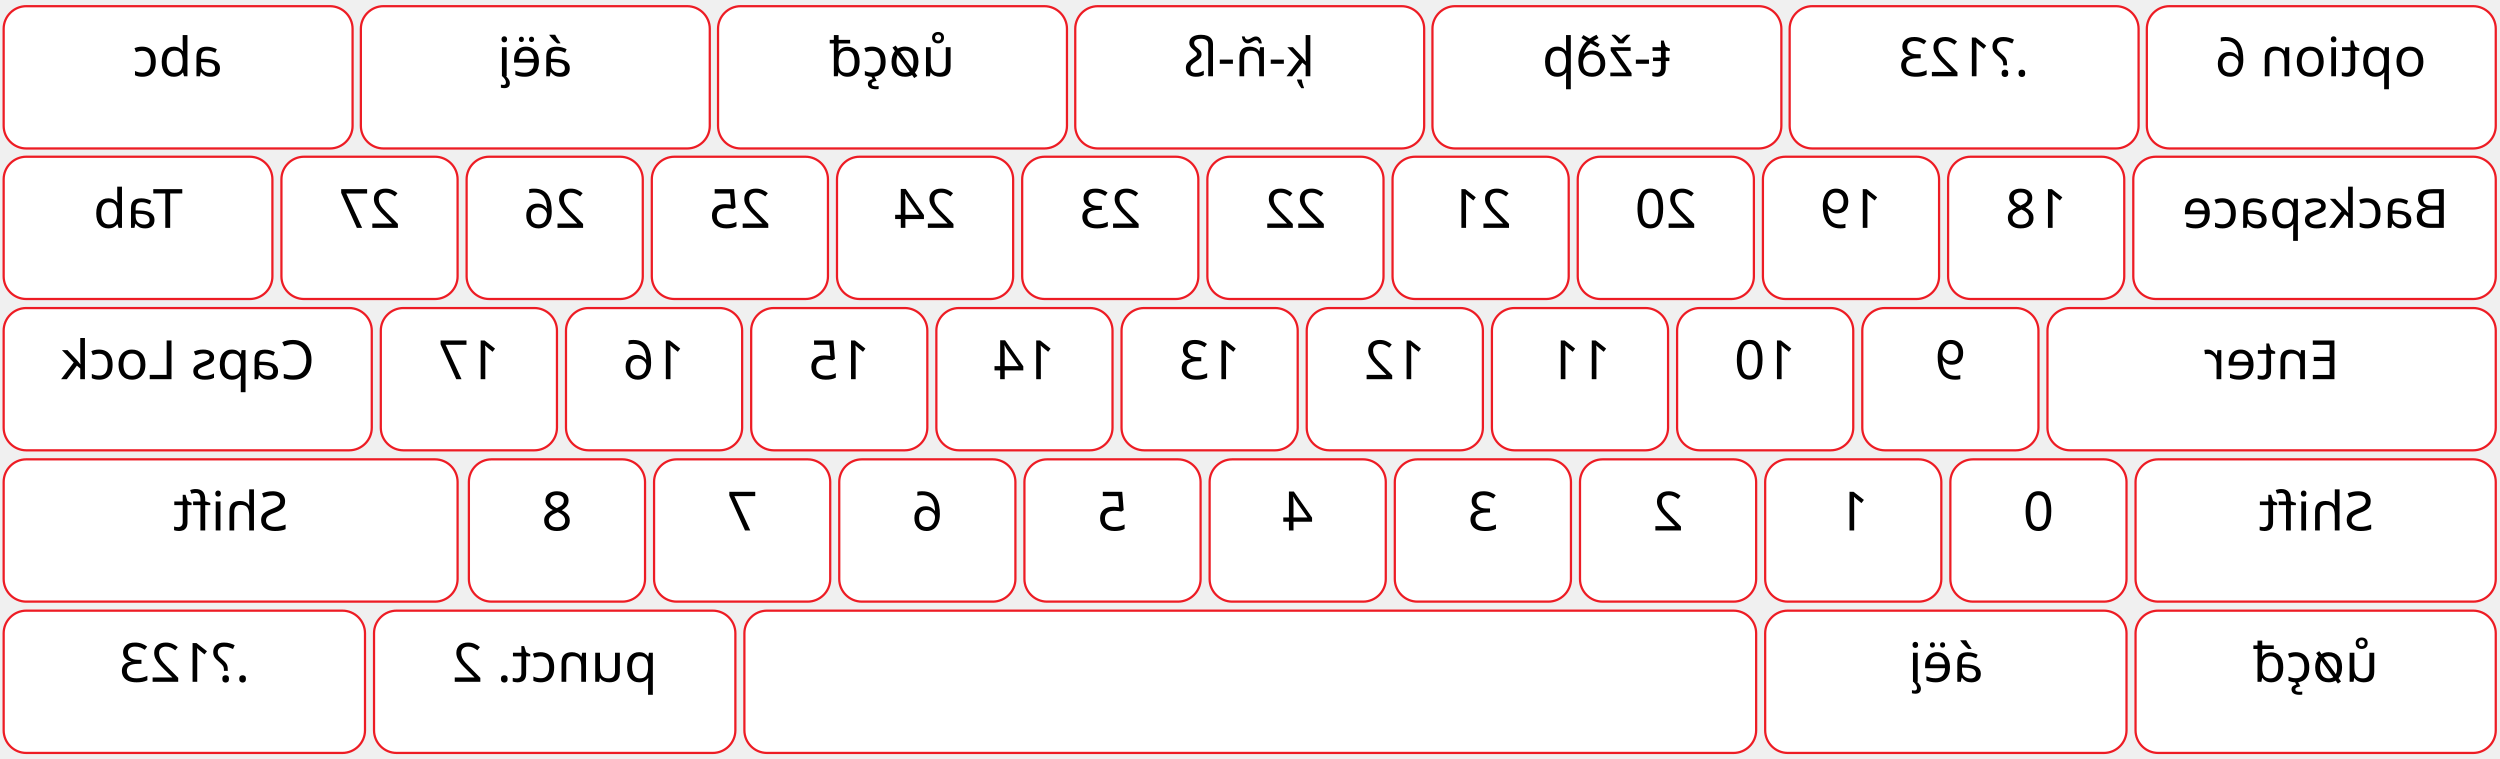
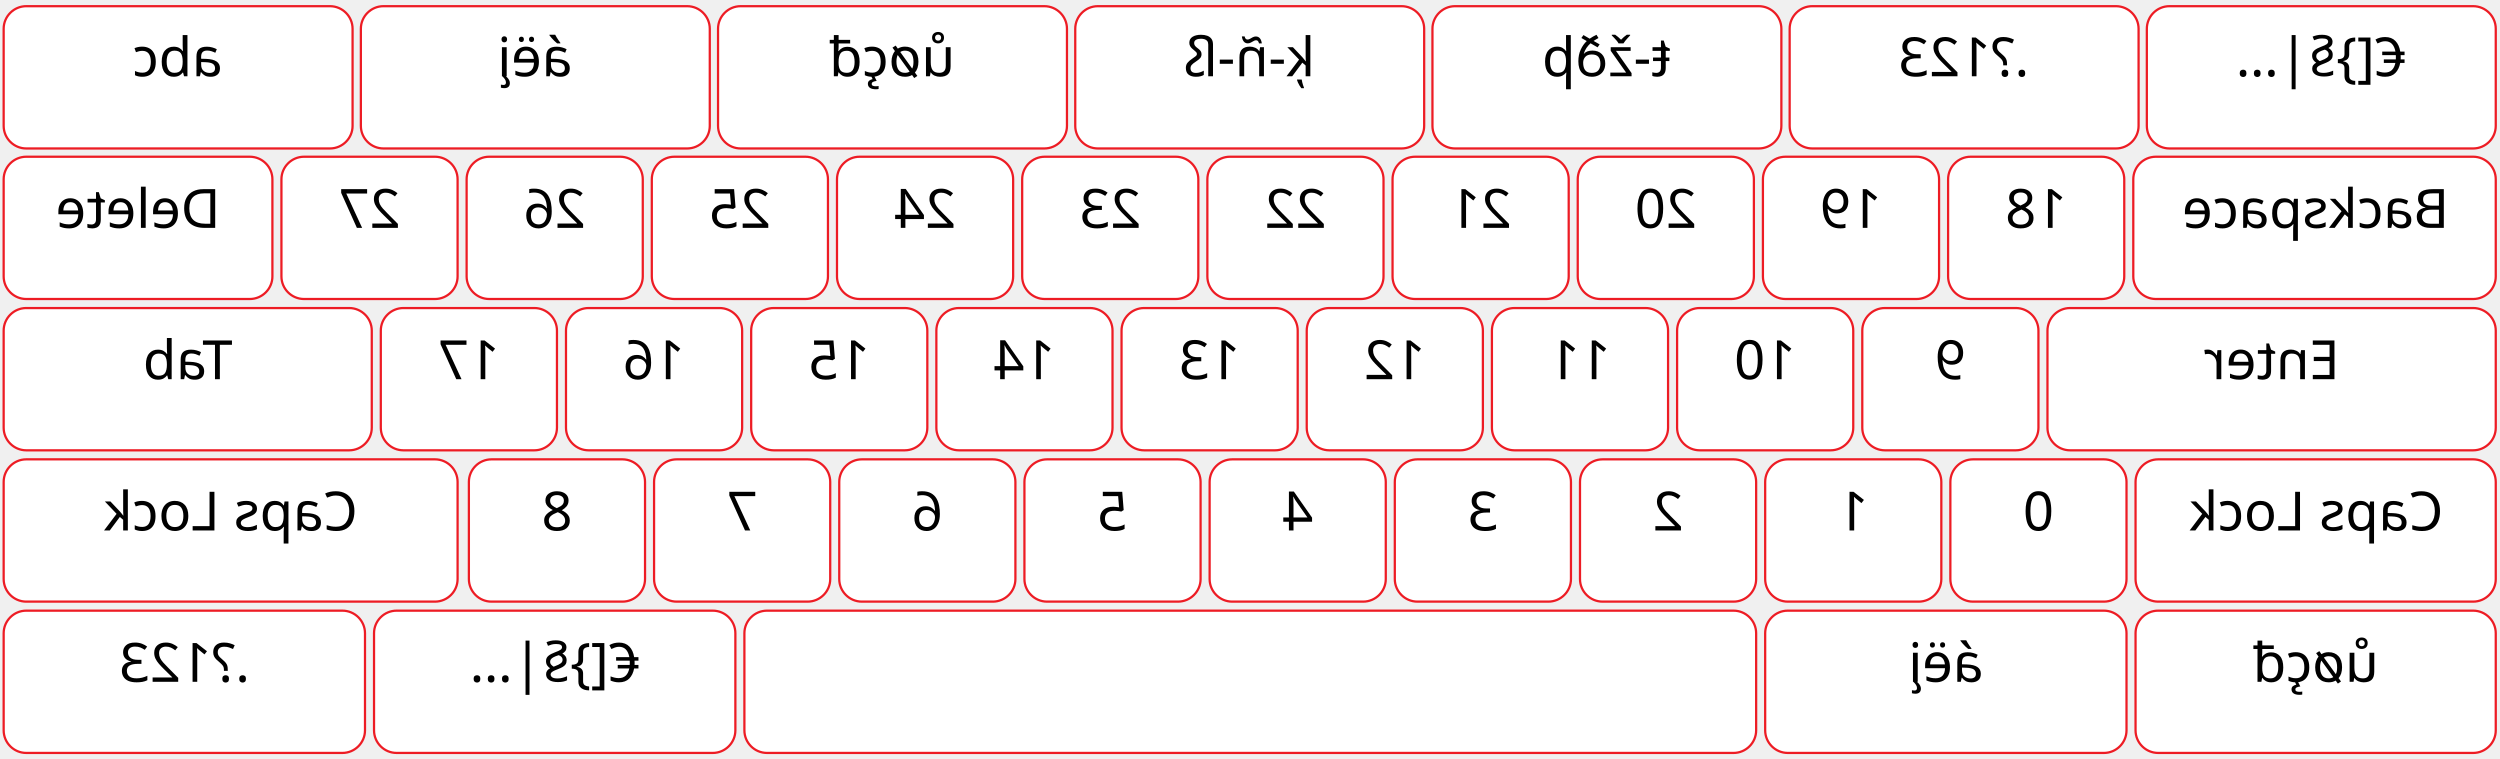
<svg xmlns="http://www.w3.org/2000/svg" version="1.1" id="onscreen_keyboard" x="0px" y="0px" viewBox="0 0 1107 335.66" style="enable-background:new 0 0 1107 335.66;" xml:space="preserve">
  <style type="text/css">
	.key_button_style{
		fill:white;
		stroke:#ED1C24;
		stroke-miterlimit:10;
	}
	
	.key_name_style{
		font-family:'MyriadPro-Regular';
		font-size:24px;
		fill:#000000;
	}
	
	.key_button:hover {
		fill: pink;
	}
	
	.key_button:focus {
		fill: aquamarine;
	}
	
	.hide {
		display: none;
	}

</style>
  <g class="key_button_and_name" id="accent_chars_two">
    <path class="key_button key_button_style" d="M1105.12,323.4c0,5.5-4.5,10-10,10h-139.5c-5.5,0-10-4.5-10-10v-43c0-5.5,4.5-10,10-10h139.5    c5.5,0,10,4.5,10,10V323.4z" />
    <g class="text" transform="translate(945.62, 270.4)">
      <text x="79.75" y="31.5" alignment-baseline="middle" text-anchor="middle" id="mirrored_font_accent_chars_two" class="hide mirrored_font_key_name key_name key_name_style punctuation_numbers_group two_state_key_names">ůøçđ</text>
      <text x="-79.75" y="31.5" alignment-baseline="middle" text-anchor="middle" transform="scale(-1, 1)" id="mirrored_accent_chars_two" class="mirrored_key_name key_name key_name_style punctuation_numbers_group two_state_key_names">ůøçđ</text>
      <text x="79.75" y="31.5" alignment-baseline="middle" text-anchor="middle" id="mirrored_font_accent_chars_two_alphabet" class="hide mirrored_font_key_name key_name key_name_style alphabet_key_punctuation_numbers_group two_state_key_names">abc</text>
      <text x="-79.75" y="31.5" alignment-baseline="middle" text-anchor="middle" transform="scale(-1, 1)" id="mirrored_accent_chars_two_alphabet" class="hide mirrored_key_name key_name key_name_style alphabet_key_punctuation_numbers_group two_state_key_names">abc</text>
    </g>
  </g>
  <g class="key_button_and_name" id="accent_chars_one">
    <path class="key_button key_button_style" d="M941.62,323.4c0,5.5-4.5,10-10,10h-140c-5.5,0-10-4.5-10-10v-43c0-5.5,4.5-10,10-10h140c5.5,0,10,4.5,10,10    V323.4z" />
    <g class="text" transform="translate(781.62, 270.4)">
      <text x="80" y="31.5" alignment-baseline="middle" text-anchor="middle" id="mirrored_font_accent_chars_one" class="hide mirrored_font_key_name key_name key_name_style accent_chars_group two_state_key_names">áëį</text>
      <text x="-80" y="31.5" alignment-baseline="middle" text-anchor="middle" transform="scale(-1, 1)" id="mirrored_accent_chars_one" class="mirrored_key_name key_name key_name_style accent_chars_group two_state_key_names">áëį</text>
      <text x="80" y="31.5" alignment-baseline="middle" text-anchor="middle" id="mirrored_font_accent_chars_one_alphabet" class="hide mirrored_font_key_name key_name key_name_style alphabet_key_accent_chars_group two_state_key_names">abc</text>
      <text x="-80" y="31.5" alignment-baseline="middle" text-anchor="middle" transform="scale(-1, 1)" id="mirrored_accent_chars_one_alphabet" class="hide mirrored_key_name key_name key_name_style alphabet_key_accent_chars_group two_state_key_names">abc</text>
    </g>
  </g>
  <g class="key_button_and_name" id="space_bar">
    <path class="key_button key_button_style" d="M777.62,323.4c0,5.5-4.5,10-10,10h-428c-5.5,0-10-4.5-10-10v-43c0-5.5,4.5-10,10-10h428c5.5,0,10,4.5,10,10    V323.4z" />
  </g>
  <g class="key_button_and_name" id="punctuation_numbers_two">
    <path class="key_button key_button_style" d="M325.62,323.4c0,5.5-4.5,10-10,10h-140c-5.5,0-10-4.5-10-10v-43c0-5.5,4.5-10,10-10h140c5.5,0,10,4.5,10,10    V323.4z" />
    <g class="text" transform="translate(165.62, 270.4)">
-       <text x="80" y="31.5" alignment-baseline="middle" text-anchor="middle" id="mirrored_font_punctuation_numbers_two" class="hide mirrored_font_key_name key_name key_name_style accent_chars_group two_state_key_names">punct. 2</text>
-       <text x="-80" y="31.5" alignment-baseline="middle" text-anchor="middle" transform="scale(-1, 1)" id="mirrored_punctuation_numbers_two" class="mirrored_key_name key_name key_name_style accent_chars_group two_state_key_names">punct. 2</text>
+       <text x="80" y="31.5" alignment-baseline="middle" text-anchor="middle" id="mirrored_font_punctuation_numbers_two" class="hide mirrored_font_key_name key_name key_name_style accent_chars_group two_state_key_names">€[}§|…</text>
+       <text x="-80" y="31.5" alignment-baseline="middle" text-anchor="middle" transform="scale(-1, 1)" id="mirrored_punctuation_numbers_two" class="mirrored_key_name key_name key_name_style accent_chars_group two_state_key_names">€[}§|…</text>
      <text x="80" y="31.5" alignment-baseline="middle" text-anchor="middle" id="mirrored_font_punctuation_numbers_two_alphabet" class="hide mirrored_font_key_name key_name key_name_style alphabet_key_accent_chars_group two_state_key_names">abc</text>
      <text x="-80" y="31.5" alignment-baseline="middle" text-anchor="middle" transform="scale(-1, 1)" id="mirrored_punctuation_numbers_two_alphabet" class="hide mirrored_key_name key_name key_name_style alphabet_key_accent_chars_group two_state_key_names">abc</text>
    </g>
  </g>
  <g class="key_button_and_name" id="punctuation_numbers_one">
    <path class="key_button key_button_style" d="M161.62,323.4c0,5.5-4.5,10-10,10h-140c-5.5,0-10-4.5-10-10v-43c0-5.5,4.5-10,10-10h140c5.5,0,10,4.5,10,10    V323.4z" />
    <g class="text" transform="translate(1.62, 270.4)">
      <text x="80" y="31.5" alignment-baseline="middle" text-anchor="middle" id="mirrored_font_punctuation_numbers_one" class="hide mirrored_font_key_name key_name key_name_style punctuation_numbers_group two_state_key_names">.?123</text>
      <text x="-80" y="31.5" alignment-baseline="middle" text-anchor="middle" transform="scale(-1, 1)" id="mirrored_punctuation_numbers_one" class="mirrored_key_name key_name key_name_style punctuation_numbers_group two_state_key_names">.?123</text>
      <text x="80" y="31.5" alignment-baseline="middle" text-anchor="middle" id="mirrored_font_punctuation_numbers_one_alphabet" class="hide mirrored_font_key_name key_name key_name_style alphabet_key_punctuation_numbers_group two_state_key_names">abc</text>
      <text x="-80" y="31.5" alignment-baseline="middle" text-anchor="middle" transform="scale(-1, 1)" id="mirrored_punctuation_numbers_one_alphabet" class="hide mirrored_key_name key_name key_name_style alphabet_key_punctuation_numbers_group two_state_key_names">abc</text>
    </g>
  </g>
-   <g class="key_button_and_name" id="right_shift">
+   <g class="key_button_and_name" id="right_caps_lock">
    <path class="key_button key_button_style" d="M1105.12,256.4c0,5.5-4.5,10-10,10h-139.5c-5.5,0-10-4.5-10-10v-43c0-5.5,4.5-10,10-10h139.5    c5.5,0,10,4.5,10,10V256.4z" />
    <g class="text" transform="translate(945.62, 203.4)">
-       <text x="80" y="31.5" alignment-baseline="middle" text-anchor="middle" id="r_shift" class="hide mirrored_font_key_name key_name key_name_style shift_group two_state_key_names">Shift</text>
-       <text x="-80" y="31.5" alignment-baseline="middle" text-anchor="middle" transform="scale(-1, 1)" id="mirrored_r_shift" class="mirrored_key_name key_name key_name_style shift_group two_state_key_names">Shift</text>
-       <text x="80" y="31.5" alignment-baseline="middle" text-anchor="middle" id="r_unshift" class="hide mirrored_font_key_name key_name key_name_style unshift_group two_state_key_names">Unshift</text>
-       <text x="-80" y="31.5" alignment-baseline="middle" text-anchor="middle" transform="scale(-1, 1)" id="mirrored_r_unshift" class="hide mirrored_key_name key_name key_name_style unshift_group two_state_key_names">Unshift</text>
+       <text x="80" y="31.5" alignment-baseline="middle" text-anchor="middle" id="r_caps_lock" class="hide mirrored_font_key_name key_name key_name_style caps_lock_group two_state_key_names">Caps Lock</text>
+       <text x="-80" y="31.5" alignment-baseline="middle" text-anchor="middle" transform="scale(-1, 1)" id="mirrored_r_caps_lock" class="mirrored_key_name key_name key_name_style caps_lock_group two_state_key_names">Caps Lock</text>
+       <text x="80" y="31.5" alignment-baseline="middle" text-anchor="middle" id="r_uncaps_lock" class="hide mirrored_font_key_name key_name key_name_style uncaps_lock_group two_state_key_names">Caps Unlock</text>
+       <text x="-80" y="31.5" alignment-baseline="middle" text-anchor="middle" transform="scale(-1, 1)" id="mirrored_r_uncaps_lock" class="hide mirrored_key_name key_name key_name_style uncaps_lock_group two_state_key_names">Caps Unlock</text>
    </g>
  </g>
  <g class="key_button_and_name" id="0">
    <path class="key_button key_button_style numbers_punctuation_button" d="M941.62,256.4c0,5.5-4.5,10-10,10h-58c-5.5,0-10-4.5-10-10v-43c0-5.5,4.5-10,10-10h58c5.5,0,10,4.5,10,10    V256.4z" />
    <g class="text" transform="translate(863.62, 203.4)">
      <text x="39" y="31.5" alignment-baseline="middle" text-anchor="middle" id="mirrored_font_index_0" class="hide mirrored_font_key_name key_name key_name_style alphanumeric_punctuation">0</text>
      <text x="-39" y="31.5" alignment-baseline="middle" text-anchor="middle" transform="scale(-1, 1)" id="mirrored_index_0" class="mirrored_key_name key_name key_name_style alphanumeric_punctuation">0</text>
    </g>
  </g>
  <g class="key_button_and_name" id="1">
    <path class="key_button key_button_style numbers_punctuation_button" d="M859.62,256.4c0,5.5-4.5,10-10,10h-58c-5.5,0-10-4.5-10-10v-43c0-5.5,4.5-10,10-10h58c5.5,0,10,4.5,10,10    V256.4z" />
    <g class="text" transform="translate(781.62, 203.4)">
      <text x="39" y="31.5" alignment-baseline="middle" text-anchor="middle" id="mirrored_font_index_1" class="hide mirrored_font_key_name key_name key_name_style alphanumeric_punctuation">1</text>
      <text x="-39" y="31.5" alignment-baseline="middle" text-anchor="middle" transform="scale(-1, 1)" id="mirrored_index_1" class="mirrored_key_name key_name key_name_style alphanumeric_punctuation">1</text>
    </g>
  </g>
  <g class="key_button_and_name" id="2">
    <path class="key_button key_button_style alphabet_button numbers_punctuation_button" d="M777.62,256.4c0,5.5-4.5,10-10,10h-58c-5.5,0-10-4.5-10-10v-43c0-5.5,4.5-10,10-10h58c5.5,0,10,4.5,10,10    V256.4z" />
    <g class="text" transform="translate(699.62, 203.4)">
      <text x="39" y="31.5" alignment-baseline="middle" text-anchor="middle" id="mirrored_font_index_2" class="hide mirrored_font_key_name key_name key_name_style alphanumeric_punctuation">2</text>
      <text x="-39" y="31.5" alignment-baseline="middle" text-anchor="middle" transform="scale(-1, 1)" id="mirrored_index_2" class="mirrored_key_name key_name key_name_style alphanumeric_punctuation">2</text>
    </g>
  </g>
  <g class="key_button_and_name" id="3">
    <path class="key_button key_button_style alphabet_button numbers_punctuation_button" d="M695.62,256.4c0,5.5-4.5,10-10,10h-58c-5.5,0-10-4.5-10-10v-43c0-5.5,4.5-10,10-10h58c5.5,0,10,4.5,10,10    V256.4z" />
    <g class="text" transform="translate(617.62, 203.4)">
      <text x="39" y="31.5" alignment-baseline="middle" text-anchor="middle" id="mirrored_font_index_3" class="hide mirrored_font_key_name key_name key_name_style alphanumeric_punctuation">3</text>
      <text x="-39" y="31.5" alignment-baseline="middle" text-anchor="middle" transform="scale(-1, 1)" id="mirrored_index_3" class="mirrored_key_name key_name key_name_style alphanumeric_punctuation">3</text>
    </g>
  </g>
  <g class="key_button_and_name" id="4">
    <path class="key_button key_button_style alphabet_button numbers_punctuation_button" d="M613.62,256.4c0,5.5-4.5,10-10,10h-58c-5.5,0-10-4.5-10-10v-43c0-5.5,4.5-10,10-10h58c5.5,0,10,4.5,10,10    V256.4z" />
    <g class="text" transform="translate(535.62, 203.4)">
      <text x="39" y="31.5" alignment-baseline="middle" text-anchor="middle" id="mirrored_font_index_4" class="hide mirrored_font_key_name key_name key_name_style alphanumeric_punctuation">4</text>
      <text x="-39" y="31.5" alignment-baseline="middle" text-anchor="middle" transform="scale(-1, 1)" id="mirrored_index_4" class="mirrored_key_name key_name key_name_style alphanumeric_punctuation">4</text>
    </g>
  </g>
  <g class="key_button_and_name" id="5">
    <path class="key_button key_button_style alphabet_button numbers_punctuation_button" d="M531.62,256.4c0,5.5-4.5,10-10,10h-58c-5.5,0-10-4.5-10-10v-43c0-5.5,4.5-10,10-10h58c5.5,0,10,4.5,10,10    V256.4z" />
    <g class="text" transform="translate(453.62, 203.4)">
      <text x="39" y="31.5" alignment-baseline="middle" text-anchor="middle" id="mirrored_font_index_5" class="hide mirrored_font_key_name key_name key_name_style alphanumeric_punctuation">5</text>
      <text x="-39" y="31.5" alignment-baseline="middle" text-anchor="middle" transform="scale(-1, 1)" id="mirrored_index_5" class="mirrored_key_name key_name key_name_style alphanumeric_punctuation">5</text>
    </g>
  </g>
  <g class="key_button_and_name" id="6">
    <path class="key_button key_button_style alphabet_button numbers_punctuation_button" d="M449.62,256.4c0,5.5-4.5,10-10,10h-58c-5.5,0-10-4.5-10-10v-43c0-5.5,4.5-10,10-10h58c5.5,0,10,4.5,10,10    V256.4z" />
    <g class="text" transform="translate(371.62, 203.4)">
      <text x="39" y="31.5" alignment-baseline="middle" text-anchor="middle" id="mirrored_font_index_6" class="hide mirrored_font_key_name key_name key_name_style alphanumeric_punctuation">6</text>
      <text x="-39" y="31.5" alignment-baseline="middle" text-anchor="middle" transform="scale(-1, 1)" id="mirrored_index_6" class="mirrored_key_name key_name key_name_style alphanumeric_punctuation">6</text>
    </g>
  </g>
  <g class="key_button_and_name" id="7">
    <path class="key_button key_button_style alphabet_button numbers_punctuation_button" d="M367.62,256.4c0,5.5-4.5,10-10,10h-58c-5.5,0-10-4.5-10-10v-43c0-5.5,4.5-10,10-10h58c5.5,0,10,4.5,10,10    V256.4z" />
    <g class="text" transform="translate(289.62, 203.4)">
      <text x="39" y="31.5" alignment-baseline="middle" text-anchor="middle" id="mirrored_font_index_7" class="hide mirrored_font_key_name key_name key_name_style alphanumeric_punctuation">7</text>
      <text x="-39" y="31.5" alignment-baseline="middle" text-anchor="middle" transform="scale(-1, 1)" id="mirrored_index_7" class="mirrored_key_name key_name key_name_style alphanumeric_punctuation">7</text>
    </g>
  </g>
  <g class="key_button_and_name" id="8">
    <path class="key_button key_button_style alphabet_button numbers_punctuation_button" d="M285.62,256.4c0,5.5-4.5,10-10,10h-58c-5.5,0-10-4.5-10-10v-43c0-5.5,4.5-10,10-10h58c5.5,0,10,4.5,10,10    V256.4z" />
    <g class="text" transform="translate(207.62, 203.4)">
      <text x="39" y="31.5" alignment-baseline="middle" text-anchor="middle" id="mirrored_font_index_8" class="hide mirrored_font_key_name key_name key_name_style alphanumeric_punctuation">8</text>
      <text x="-39" y="31.5" alignment-baseline="middle" text-anchor="middle" transform="scale(-1, 1)" id="mirrored_index_8" class="mirrored_key_name key_name key_name_style alphanumeric_punctuation">8</text>
    </g>
  </g>
-   <g class="key_button_and_name" id="left_shift">
+   <g class="key_button_and_name" id="left_caps_lock">
    <path class="key_button key_button_style" d="M202.62,256.4c0,5.5-4.5,10-10,10h-181c-5.5,0-10-4.5-10-10v-43c0-5.5,4.5-10,10-10h181c5.5,0,10,4.5,10,10    V256.4z" />
    <g class="text" transform="translate(1.62, 203.4)">
-       <text x="100.5" y="31.5" alignment-baseline="middle" text-anchor="middle" id="l_shift" class="hide mirrored_font_key_name key_name key_name_style shift_group two_state_key_names">Shift</text>
-       <text x="-100.5" y="31.5" alignment-baseline="middle" text-anchor="middle" transform="scale(-1, 1)" id="mirrored_l_shift" class="mirrored_key_name key_name key_name_style shift_group two_state_key_names">Shift</text>
-       <text x="100.5" y="31.5" alignment-baseline="middle" text-anchor="middle" id="l_unshift" class="hide mirrored_font_key_name key_name key_name_style unshift_group two_state_key_names">Unshift</text>
-       <text x="-100.5" y="31.5" alignment-baseline="middle" text-anchor="middle" transform="scale(-1, 1)" id="mirrored_l_unshift" class="hide mirrored_key_name key_name key_name_style unshift_group two_state_key_names">Unshift</text>
+       <text x="100.5" y="31.5" alignment-baseline="middle" text-anchor="middle" id="l_caps_lock" class="hide mirrored_font_key_name key_name key_name_style caps_lock_group two_state_key_names">Caps Lock</text>
+       <text x="-100.5" y="31.5" alignment-baseline="middle" text-anchor="middle" transform="scale(-1, 1)" id="mirrored_l_caps_lock" class="mirrored_key_name key_name key_name_style caps_lock_group two_state_key_names">Caps Lock</text>
+       <text x="100.5" y="31.5" alignment-baseline="middle" text-anchor="middle" id="l_uncaps_lock" class="hide mirrored_font_key_name key_name key_name_style uncaps_lock_group two_state_key_names">Caps Unlock</text>
+       <text x="-100.5" y="31.5" alignment-baseline="middle" text-anchor="middle" transform="scale(-1, 1)" id="mirrored_l_uncaps_lock" class="hide mirrored_key_name key_name key_name_style uncaps_lock_group two_state_key_names">Caps Unlock</text>
    </g>
  </g>
  <g class="key_button_and_name" id="enter">
    <path class="key_button key_button_style" d="M1105.12,189.4c0,5.5-4.5,10-10,10h-178.5c-5.5,0-10-4.5-10-10v-43c0-5.5,4.5-10,10-10h178.5    c5.5,0,10,4.5,10,10V189.4z" />
    <g class="text" transform="translate(906.62, 136.4)">
      <text x="99.25" y="31.5" alignment-baseline="middle" text-anchor="middle" id="mirrored_font_enter" class="hide mirrored_font_key_name key_name key_name_style single_state_key_names">Enter</text>
      <text x="-99.25" y="31.5" alignment-baseline="middle" text-anchor="middle" transform="scale(-1, 1)" id="mirrored_enter" class="mirrored_key_name key_name key_name_style single_state_key_names">Enter</text>
    </g>
  </g>
  <g class="key_button_and_name" id="9">
    <path class="key_button key_button_style alphabet_button numbers_punctuation_button" d="M902.62,189.4c0,5.5-4.5,10-10,10h-58c-5.5,0-10-4.5-10-10v-43c0-5.5,4.5-10,10-10h58c5.5,0,10,4.5,10,10    V189.4z" />
    <g class="text" transform="translate(824.62, 136.4)">
      <text x="39" y="31.5" alignment-baseline="middle" text-anchor="middle" id="mirrored_font_index_9" class="hide mirrored_font_key_name key_name key_name_style alphanumeric_punctuation">9</text>
      <text x="-39" y="31.5" alignment-baseline="middle" text-anchor="middle" transform="scale(-1, 1)" id="mirrored_index_9" class="mirrored_key_name key_name key_name_style alphanumeric_punctuation">9</text>
    </g>
  </g>
  <g class="key_button_and_name" id="10">
    <path class="key_button key_button_style alphabet_button numbers_punctuation_button" d="M820.62,189.4c0,5.5-4.5,10-10,10h-58c-5.5,0-10-4.5-10-10v-43c0-5.5,4.5-10,10-10h58c5.5,0,10,4.5,10,10    V189.4z" />
    <g class="text" transform="translate(742.62, 136.4)">
      <text x="39" y="31.5" alignment-baseline="middle" text-anchor="middle" id="mirrored_font_index_10" class="hide mirrored_font_key_name key_name key_name_style alphanumeric_punctuation">10</text>
      <text x="-39" y="31.5" alignment-baseline="middle" text-anchor="middle" transform="scale(-1, 1)" id="mirrored_index_10" class="mirrored_key_name key_name key_name_style alphanumeric_punctuation">10</text>
    </g>
  </g>
  <g class="key_button_and_name" id="11">
    <path class="key_button key_button_style alphabet_button numbers_punctuation_button" d="M738.62,189.4c0,5.5-4.5,10-10,10h-58c-5.5,0-10-4.5-10-10v-43c0-5.5,4.5-10,10-10h58c5.5,0,10,4.5,10,10    V189.4z" />
    <g class="text" transform="translate(660.62, 136.4)">
      <text x="39" y="31.5" alignment-baseline="middle" text-anchor="middle" id="mirrored_font_index_11" class="hide mirrored_font_key_name key_name key_name_style alphanumeric_punctuation">11</text>
      <text x="-39" y="31.5" alignment-baseline="middle" text-anchor="middle" transform="scale(-1, 1)" id="mirrored_index_11" class="mirrored_key_name key_name key_name_style alphanumeric_punctuation">11</text>
    </g>
  </g>
  <g class="key_button_and_name" id="12">
    <path class="key_button key_button_style alphabet_button numbers_punctuation_button" d="M656.62,189.4c0,5.5-4.5,10-10,10h-58c-5.5,0-10-4.5-10-10v-43c0-5.5,4.5-10,10-10h58c5.5,0,10,4.5,10,10    V189.4z" />
    <g class="text" transform="translate(578.62, 136.4)">
      <text x="39" y="31.5" alignment-baseline="middle" text-anchor="middle" id="mirrored_font_index_12" class="hide mirrored_font_key_name key_name key_name_style alphanumeric_punctuation">12</text>
      <text x="-39" y="31.5" alignment-baseline="middle" text-anchor="middle" transform="scale(-1, 1)" id="mirrored_index_12" class="mirrored_key_name key_name key_name_style alphanumeric_punctuation">12</text>
    </g>
  </g>
  <g class="key_button_and_name" id="13">
    <path class="key_button key_button_style alphabet_button numbers_punctuation_button" d="M574.62,189.4c0,5.5-4.5,10-10,10h-58c-5.5,0-10-4.5-10-10v-43c0-5.5,4.5-10,10-10h58c5.5,0,10,4.5,10,10    V189.4z" />
    <g class="text" transform="translate(496.62, 136.4)">
      <text x="39" y="31.5" alignment-baseline="middle" text-anchor="middle" id="mirrored_font_index_13" class="hide mirrored_font_key_name key_name key_name_style alphanumeric_punctuation">13</text>
      <text x="-39" y="31.5" alignment-baseline="middle" text-anchor="middle" transform="scale(-1, 1)" id="mirrored_index_13" class="mirrored_key_name key_name key_name_style alphanumeric_punctuation">13</text>
    </g>
  </g>
  <g class="key_button_and_name" id="14">
    <path class="key_button key_button_style alphabet_button numbers_punctuation_button" d="M492.62,189.4c0,5.5-4.5,10-10,10h-58c-5.5,0-10-4.5-10-10v-43c0-5.5,4.5-10,10-10h58c5.5,0,10,4.5,10,10    V189.4z" />
    <g class="text" transform="translate(414.62, 136.4)">
      <text x="39" y="31.5" alignment-baseline="middle" text-anchor="middle" id="mirrored_font_index_14" class="hide mirrored_font_key_name key_name key_name_style alphanumeric_punctuation">14</text>
      <text x="-39" y="31.5" alignment-baseline="middle" text-anchor="middle" transform="scale(-1, 1)" id="mirrored_index_14" class="mirrored_key_name key_name key_name_style alphanumeric_punctuation">14</text>
    </g>
  </g>
  <g class="key_button_and_name" id="15">
    <path class="key_button key_button_style alphabet_button numbers_punctuation_button" d="M410.62,189.4c0,5.5-4.5,10-10,10h-58c-5.5,0-10-4.5-10-10v-43c0-5.5,4.5-10,10-10h58c5.5,0,10,4.5,10,10    V189.4z" />
    <g class="text" transform="translate(332.62, 136.4)">
      <text x="39" y="31.5" alignment-baseline="middle" text-anchor="middle" id="mirrored_font_index_15" class="hide mirrored_font_key_name key_name key_name_style alphanumeric_punctuation">15</text>
      <text x="-39" y="31.5" alignment-baseline="middle" text-anchor="middle" transform="scale(-1, 1)" id="mirrored_index_15" class="mirrored_key_name key_name key_name_style alphanumeric_punctuation">15</text>
    </g>
  </g>
  <g class="key_button_and_name" id="16">
    <path class="key_button key_button_style alphabet_button numbers_punctuation_button" d="M328.62,189.4c0,5.5-4.5,10-10,10h-58c-5.5,0-10-4.5-10-10v-43c0-5.5,4.5-10,10-10h58c5.5,0,10,4.5,10,10    V189.4z" />
    <g class="text" transform="translate(250.62, 136.4)">
      <text x="39" y="31.5" alignment-baseline="middle" text-anchor="middle" id="mirrored_font_index_16" class="hide mirrored_font_key_name key_name key_name_style alphanumeric_punctuation">16</text>
      <text x="-39" y="31.5" alignment-baseline="middle" text-anchor="middle" transform="scale(-1, 1)" id="mirrored_index_16" class="mirrored_key_name key_name key_name_style alphanumeric_punctuation">16</text>
    </g>
  </g>
  <g class="key_button_and_name" id="17">
    <path class="key_button key_button_style alphabet_button numbers_punctuation_button" d="M246.62,189.4c0,5.5-4.5,10-10,10h-58c-5.5,0-10-4.5-10-10v-43c0-5.5,4.5-10,10-10h58c5.5,0,10,4.5,10,10    V189.4z" />
    <g class="text" transform="translate(168.62, 136.4)">
      <text x="39" y="31.5" alignment-baseline="middle" text-anchor="middle" id="mirrored_font_index_17" class="hide mirrored_font_key_name key_name key_name_style alphanumeric_punctuation">17</text>
      <text x="-39" y="31.5" alignment-baseline="middle" text-anchor="middle" transform="scale(-1, 1)" id="mirrored_index_17" class="mirrored_key_name key_name key_name_style alphanumeric_punctuation">17</text>
    </g>
  </g>
-   <g class="key_button_and_name" id="caps_lock">
+   <g class="key_button_and_name" id="tab">
    <path class="key_button key_button_style" d="M164.62,189.4c0,5.5-4.5,10-10,10h-143c-5.5,0-10-4.5-10-10v-43c0-5.5,4.5-10,10-10h143c5.5,0,10,4.5,10,10    V189.4z" />
    <g class="text" transform="translate(1.62, 136.4)">
-       <text x="81.5" y="31.5" alignment-baseline="middle" text-anchor="middle" id="mirrored_font_caps_lock" class="hide mirrored_font_key_name key_name key_name_style caps_lock two_state_key_names">Caps Lock</text>
-       <text x="-81.5" y="31.5" alignment-baseline="middle" text-anchor="middle" transform="scale(-1, 1)" id="mirrored_caps_lock" class="mirrored_key_name key_name key_name_style caps_lock two_state_key_names">Caps Lock</text>
-       <text x="81.5" y="31.5" alignment-baseline="middle" text-anchor="middle" id="mirrored_font_caps_unlock" class="hide mirrored_font_key_name key_name key_name_style caps_unlock two_state_key_names">Caps Unlock</text>
-       <text x="-81.5" y="31.5" alignment-baseline="middle" text-anchor="middle" transform="scale(-1, 1)" id="mirrored_caps_unlock" class="hide mirrored_key_name key_name key_name_style caps_unlock two_state_key_names">Caps Unlock</text>
+       <text x="81.5" y="31.5" alignment-baseline="middle" text-anchor="middle" id="mirrored_font_tab" class="hide mirrored_font_key_name key_name key_name_style single_state_key_names">Tab</text>
+       <text x="-81.5" y="31.5" alignment-baseline="middle" text-anchor="middle" transform="scale(-1, 1)" id="mirrored_tab" class="mirrored_key_name key_name key_name_style tab single_state_key_names">Tab</text>
    </g>
  </g>
  <g class="key_button_and_name" id="backspace">
    <path class="key_button key_button_style" d="M1105.12,122.4c0,5.5-4.5,10-10,10h-140.5c-5.5,0-10-4.5-10-10v-43c0-5.5,4.5-10,10-10h140.5    c5.5,0,10,4.5,10,10V122.4z" />
    <g class="text" transform="translate(945.11, 69.4)">
      <text x="80.25" y="31.5" alignment-baseline="middle" text-anchor="middle" id="mirrored_font_backspace" class="hide mirrored_font_key_name key_name key_name_style single_state_key_names">Backspace</text>
      <text x="-80.25" y="31.5" alignment-baseline="middle" text-anchor="middle" transform="scale(-1, 1)" id="mirrored_backspace" class="mirrored_key_name key_name key_name_style single_state_key_names">Backspace</text>
    </g>
  </g>
  <g class="key_button_and_name" id="18">
    <path class="key_button key_button_style alphabet_button numbers_punctuation_button" d="M940.62,122.4c0,5.5-4.5,10-10,10h-58c-5.5,0-10-4.5-10-10v-43c0-5.5,4.5-10,10-10h58c5.5,0,10,4.5,10,10    V122.4z" />
    <g class="text" transform="translate(862.62, 69.4)">
      <text x="39" y="31.5" alignment-baseline="middle" text-anchor="middle" id="mirrored_font_index_18" class="hide mirrored_font_key_name key_name key_name_style alphanumeric_punctuation">18</text>
      <text x="-39" y="31.5" alignment-baseline="middle" text-anchor="middle" transform="scale(-1, 1)" id="mirrored_index_18" class="mirrored_key_name key_name key_name_style alphanumeric_punctuation">18</text>
    </g>
  </g>
  <g class="key_button_and_name" id="19">
    <path class="key_button key_button_style alphabet_button numbers_punctuation_button" d="M858.62,122.4c0,5.5-4.5,10-10,10h-58c-5.5,0-10-4.5-10-10v-43c0-5.5,4.5-10,10-10h58c5.5,0,10,4.5,10,10    V122.4z" />
    <g class="text" transform="translate(780.62, 69.4)">
      <text x="39" y="31.5" alignment-baseline="middle" text-anchor="middle" id="mirrored_font_index_19" class="hide mirrored_font_key_name key_name key_name_style alphanumeric_punctuation">19</text>
      <text x="-39" y="31.5" alignment-baseline="middle" text-anchor="middle" transform="scale(-1, 1)" id="mirrored_index_19" class="mirrored_key_name key_name key_name_style alphanumeric_punctuation">19</text>
    </g>
  </g>
  <g class="key_button_and_name" id="20">
    <path class="key_button key_button_style alphabet_button numbers_punctuation_button" d="M776.62,122.4c0,5.5-4.5,10-10,10h-58c-5.5,0-10-4.5-10-10v-43c0-5.5,4.5-10,10-10h58c5.5,0,10,4.5,10,10    V122.4z" />
    <g class="text" transform="translate(698.62, 69.4)">
      <text x="39" y="31.5" alignment-baseline="middle" text-anchor="middle" id="mirrored_font_index_20" class="hide mirrored_font_key_name key_name key_name_style alphanumeric_punctuation">20</text>
      <text x="-39" y="31.5" alignment-baseline="middle" text-anchor="middle" transform="scale(-1, 1)" id="mirrored_index_20" class="mirrored_key_name key_name key_name_style alphanumeric_punctuation">20</text>
    </g>
  </g>
  <g class="key_button_and_name" id="21">
    <path class="key_button key_button_style alphabet_button numbers_punctuation_button" d="M694.62,122.4c0,5.5-4.5,10-10,10h-58c-5.5,0-10-4.5-10-10v-43c0-5.5,4.5-10,10-10h58c5.5,0,10,4.5,10,10    V122.4z" />
    <g class="text" transform="translate(616.62, 69.4)">
      <text x="39" y="31.5" alignment-baseline="middle" text-anchor="middle" id="mirrored_font_index_21" class="hide mirrored_font_key_name key_name key_name_style alphanumeric_punctuation">21</text>
      <text x="-39" y="31.5" alignment-baseline="middle" text-anchor="middle" transform="scale(-1, 1)" id="mirrored_index_21" class="mirrored_key_name key_name key_name_style alphanumeric_punctuation">21</text>
    </g>
  </g>
  <g class="key_button_and_name" id="22">
    <path class="key_button key_button_style alphabet_button numbers_punctuation_button" d="M612.62,122.4c0,5.5-4.5,10-10,10h-58c-5.5,0-10-4.5-10-10v-43c0-5.5,4.5-10,10-10h58c5.5,0,10,4.5,10,10    V122.4z" />
    <g class="text" transform="translate(534.62, 69.4)">
      <text x="39" y="31.5" alignment-baseline="middle" text-anchor="middle" id="mirrored_font_index_22" class="hide mirrored_font_key_name key_name key_name_style alphanumeric_punctuation">22</text>
      <text x="-39" y="31.5" alignment-baseline="middle" text-anchor="middle" transform="scale(-1, 1)" id="mirrored_index_22" class="mirrored_key_name key_name key_name_style alphanumeric_punctuation">22</text>
    </g>
  </g>
  <g class="key_button_and_name" id="23">
    <path class="key_button key_button_style alphabet_button numbers_punctuation_button" d="M530.62,122.4c0,5.5-4.5,10-10,10h-58c-5.5,0-10-4.5-10-10v-43c0-5.5,4.5-10,10-10h58c5.5,0,10,4.5,10,10    V122.4z" />
    <g class="text" transform="translate(452.62, 69.4)">
      <text x="39" y="31.5" alignment-baseline="middle" text-anchor="middle" id="mirrored_font_index_23" class="hide mirrored_font_key_name key_name key_name_style alphanumeric_punctuation">23</text>
      <text x="-39" y="31.5" alignment-baseline="middle" text-anchor="middle" transform="scale(-1, 1)" id="mirrored_index_23" class="mirrored_key_name key_name key_name_style alphanumeric_punctuation">23</text>
    </g>
  </g>
  <g class="key_button_and_name" id="24">
    <path class="key_button key_button_style alphabet_button numbers_punctuation_button" d="M448.62,122.4c0,5.5-4.5,10-10,10h-58c-5.5,0-10-4.5-10-10v-43c0-5.5,4.5-10,10-10h58c5.5,0,10,4.5,10,10    V122.4z" />
    <g class="text" transform="translate(370.62, 69.4)">
      <text x="39" y="31.5" alignment-baseline="middle" text-anchor="middle" id="mirrored_font_index_24" class="hide mirrored_font_key_name key_name key_name_style alphanumeric_punctuation">24</text>
      <text x="-39" y="31.5" alignment-baseline="middle" text-anchor="middle" transform="scale(-1, 1)" id="mirrored_index_24" class="mirrored_key_name key_name key_name_style alphanumeric_punctuation">24</text>
    </g>
  </g>
  <g class="key_button_and_name" id="25">
    <path class="key_button key_button_style alphabet_button numbers_punctuation_button" d="M366.62,122.4c0,5.5-4.5,10-10,10h-58c-5.5,0-10-4.5-10-10v-43c0-5.5,4.5-10,10-10h58c5.5,0,10,4.5,10,10    V122.4z" />
    <g class="text" transform="translate(288.62, 69.4)">
      <text x="39" y="31.5" alignment-baseline="middle" text-anchor="middle" id="mirrored_font_index_25" class="hide mirrored_font_key_name key_name key_name_style alphanumeric_punctuation">25</text>
      <text x="-39" y="31.5" alignment-baseline="middle" text-anchor="middle" transform="scale(-1, 1)" id="mirrored_index_25" class="mirrored_key_name key_name key_name_style alphanumeric_punctuation">25</text>
    </g>
  </g>
  <g class="key_button_and_name" id="26">
    <path class="key_button key_button_style alphabet_button numbers_punctuation_button" d="M284.62,122.4c0,5.5-4.5,10-10,10h-58c-5.5,0-10-4.5-10-10v-43c0-5.5,4.5-10,10-10h58c5.5,0,10,4.5,10,10    V122.4z" />
    <g class="text" transform="translate(206.62, 69.4)">
      <text x="39" y="31.5" alignment-baseline="middle" text-anchor="middle" id="mirrored_font_index_26" class="hide mirrored_font_key_name key_name key_name_style alphanumeric_punctuation">26</text>
      <text x="-39" y="31.5" alignment-baseline="middle" text-anchor="middle" transform="scale(-1, 1)" id="mirrored_index_26" class="mirrored_key_name key_name key_name_style alphanumeric_punctuation">26</text>
    </g>
  </g>
  <g class="key_button_and_name" id="27">
    <path class="key_button key_button_style alphabet_button numbers_punctuation_button" d="M202.62,122.4c0,5.5-4.5,10-10,10h-58c-5.5,0-10-4.5-10-10v-43c0-5.5,4.5-10,10-10h58c5.5,0,10,4.5,10,10    V122.4z" />
    <g class="text" transform="translate(124.62, 69.4)">
      <text x="39" y="31.5" alignment-baseline="middle" text-anchor="middle" id="mirrored_font_index_27" class="hide mirrored_font_key_name key_name key_name_style alphanumeric_punctuation">27</text>
      <text x="-39" y="31.5" alignment-baseline="middle" text-anchor="middle" transform="scale(-1, 1)" id="mirrored_index_27" class="mirrored_key_name key_name key_name_style alphanumeric_punctuation">27</text>
    </g>
  </g>
-   <g class="key_button_and_name" id="tab">
+   <g class="key_button_and_name" id="delete">
    <path class="key_button key_button_style" d="M120.62,122.4c0,5.5-4.5,10-10,10h-99c-5.5,0-10-4.5-10-10v-43c0-5.5,4.5-10,10-10h99c5.5,0,10,4.5,10,10    V122.4z" />
    <g class="text" transform="translate(1.62, 69.4)">
-       <text x="59.5" y="31.5" alignment-baseline="middle" text-anchor="middle" id="mirrored_font_tab" class="hide mirrored_font_key_name key_name key_name_style single_state_key_names">Tab</text>
-       <text x="-59.5" y="31.5" alignment-baseline="middle" text-anchor="middle" transform="scale(-1, 1)" id="mirrored_index_tab" class="mirrored_key_name key_name key_name_style single_state_key_names">Tab</text>
+       <text x="59.5" y="31.5" alignment-baseline="middle" text-anchor="middle" id="mirrored_font_delete" class="hide mirrored_font_key_name key_name key_name_style single_state_key_names">Delete</text>
+       <text x="-59.5" y="31.5" alignment-baseline="middle" text-anchor="middle" transform="scale(-1, 1)" id="mirrored_index_delete" class="mirrored_key_name key_name key_name_style single_state_key_names">Delete</text>
    </g>
  </g>
  <g class="key_button_and_name" id="keyboard_state_6">
    <path class="key_button key_button_style" d="M1105.12,55.74c0,5.5-4.5,10-10,10h-134.5c-5.5,0-10-4.5-10-10v-43c0-5.5,4.5-10,10-10h134.5    c5.5,0,10,4.5,10,10V55.74z" />
    <g class="text" transform="translate(950.4, 2.26)">
-       <text x="77.25" y="31.5" alignment-baseline="middle" text-anchor="middle" id="mirrored_font_keyboard_state_6" class="hide mirrored_font_key_name key_name key_name_style option_key_names option_6">option 6</text>
-       <text x="-77.25" y="31.5" alignment-baseline="middle" text-anchor="middle" transform="scale(-1, 1)" id="mirrored_keyboard_state_6" class="mirrored_key_name key_name key_name_style option_key_names option_6">option 6</text>
+       <text x="77.25" y="31.5" alignment-baseline="middle" text-anchor="middle" id="mirrored_font_keyboard_state_6" class="hide mirrored_font_key_name key_name key_name_style option_key_names option_6">€[}§|…</text>
+       <text x="-77.25" y="31.5" alignment-baseline="middle" text-anchor="middle" transform="scale(-1, 1)" id="mirrored_keyboard_state_6" class="mirrored_key_name key_name key_name_style option_key_names option_6">€[}§|…</text>
    </g>
  </g>
  <g class="key_button_and_name" id="keyboard_state_5">
    <path class="key_button key_button_style" d="M946.96,55.74c0,5.5-4.5,10-10,10h-134.5c-5.5,0-10-4.5-10-10v-43c0-5.5,4.5-10,10-10h134.5    c5.5,0,10,4.5,10,10V55.74z" />
    <g class="text" transform="translate(792.23, 2.26)">
      <text x="77.25" y="31.5" alignment-baseline="middle" text-anchor="middle" id="mirrored_font_keyboard_state_5" class="hide mirrored_font_key_name key_name key_name_style option_key_names option_5">.?123</text>
      <text x="-77.25" y="31.5" alignment-baseline="middle" text-anchor="middle" transform="scale(-1, 1)" id="mirrored_keyboard_state_5" class="mirrored_key_name key_name key_name_style option_key_names option_5">.?123</text>
    </g>
  </g>
  <g class="key_button_and_name" id="keyboard_state_4">
    <path class="key_button key_button_style" d="M788.79,55.74c0,5.5-4.5,10-10,10h-134.5c-5.5,0-10-4.5-10-10v-43c0-5.5,4.5-10,10-10h134.5    c5.5,0,10,4.5,10,10V55.74z" />
    <g class="text" transform="translate(634.06, 2.26)">
      <text x="77.25" y="31.5" alignment-baseline="middle" text-anchor="middle" id="mirrored_font_keyboard_state_4" class="hide mirrored_font_key_name key_name key_name_style option_key_names option_4">ŧ-žðþ</text>
      <text x="-77.25" y="31.5" alignment-baseline="middle" text-anchor="middle" transform="scale(-1, 1)" id="mirrored_keyboard_state_4" class="mirrored_key_name key_name key_name_style option_key_names option_4">ŧ-žðþ</text>
    </g>
  </g>
  <g class="key_button_and_name" id="keyboard_state_3">
    <path class="key_button key_button_style" d="M630.62,55.74c0,5.5-4.5,10-10,10h-134.5c-5.5,0-10-4.5-10-10v-43c0-5.5,4.5-10,10-10h134.5    c5.5,0,10,4.5,10,10V55.74z" />
    <g class="text" transform="translate(475.89, 2.26)">
      <text x="77.25" y="31.5" alignment-baseline="middle" text-anchor="middle" id="mirrored_font_keyboard_state_3" class="hide mirrored_font_key_name key_name key_name_style option_key_names option_3">ķ-ñ-ß</text>
      <text x="-77.25" y="31.5" alignment-baseline="middle" text-anchor="middle" transform="scale(-1, 1)" id="mirrored_keyboard_state_3" class="mirrored_key_name key_name key_name_style option_key_names option_3">ķ-ñ-ß</text>
    </g>
  </g>
  <g class="key_button_and_name" id="keyboard_state_2">
    <path class="key_button key_button_style" d="M472.45,55.74c0,5.5-4.5,10-10,10h-134.5c-5.5,0-10-4.5-10-10v-43c0-5.5,4.5-10,10-10h134.5    c5.5,0,10,4.5,10,10V55.74z" />
    <g class="text" transform="translate(317.73, 2.26)">
      <text x="77.25" y="31.5" alignment-baseline="middle" text-anchor="middle" id="mirrored_font_keyboard_state_2" class="hide mirrored_font_key_name key_name key_name_style option_key_names option_2">ůøçđ</text>
      <text x="-77.25" y="31.5" alignment-baseline="middle" text-anchor="middle" transform="scale(-1, 1)" id="mirrored_keyboard_state_2" class="mirrored_key_name key_name key_name_style option_key_names option_2">ůøçđ</text>
    </g>
  </g>
  <g class="key_button_and_name" id="keyboard_state_1">
    <path class="key_button key_button_style" d="M314.29,55.74c0,5.5-4.5,10-10,10h-134.5c-5.5,0-10-4.5-10-10v-43c0-5.5,4.5-10,10-10h134.5    c5.5,0,10,4.5,10,10V55.74z" />
    <g class="text" transform="translate(159.56, 2.26)">
      <text x="77.25" y="31.5" alignment-baseline="middle" text-anchor="middle" id="mirrored_font_keyboard_state_1" class="hide mirrored_font_key_name key_name key_name_style option_key_names option_1">áëį</text>
      <text x="-77.25" y="31.5" alignment-baseline="middle" text-anchor="middle" transform="scale(-1, 1)" id="mirrored_keyboard_state_1" class="mirrored_key_name key_name key_name_style option_key_names option_1">áëį</text>
    </g>
  </g>
  <g class="key_button_and_name" id="keyboard_state_0">
    <path class="key_button key_button_style" d="M156.12,55.74c0,5.5-4.5,10-10,10H11.62c-5.5,0-10-4.5-10-10v-43c0-5.5,4.5-10,10-10h134.5    c5.5,0,10,4.5,10,10V55.74z" />
    <g class="text" transform="translate(1.39, 2.26)">
      <text x="77.25" y="31.5" alignment-baseline="middle" text-anchor="middle" id="mirrored_font_keyboard_state_0" class="hide mirrored_font_key_name key_name key_name_style option_key_names option_0">abc</text>
      <text x="-77.25" y="31.5" alignment-baseline="middle" text-anchor="middle" transform="scale(-1, 1)" id="mirrored_keyboard_state_0" class="mirrored_key_name key_name key_name_style option_key_names option_0">abc</text>
    </g>
  </g>
</svg>
